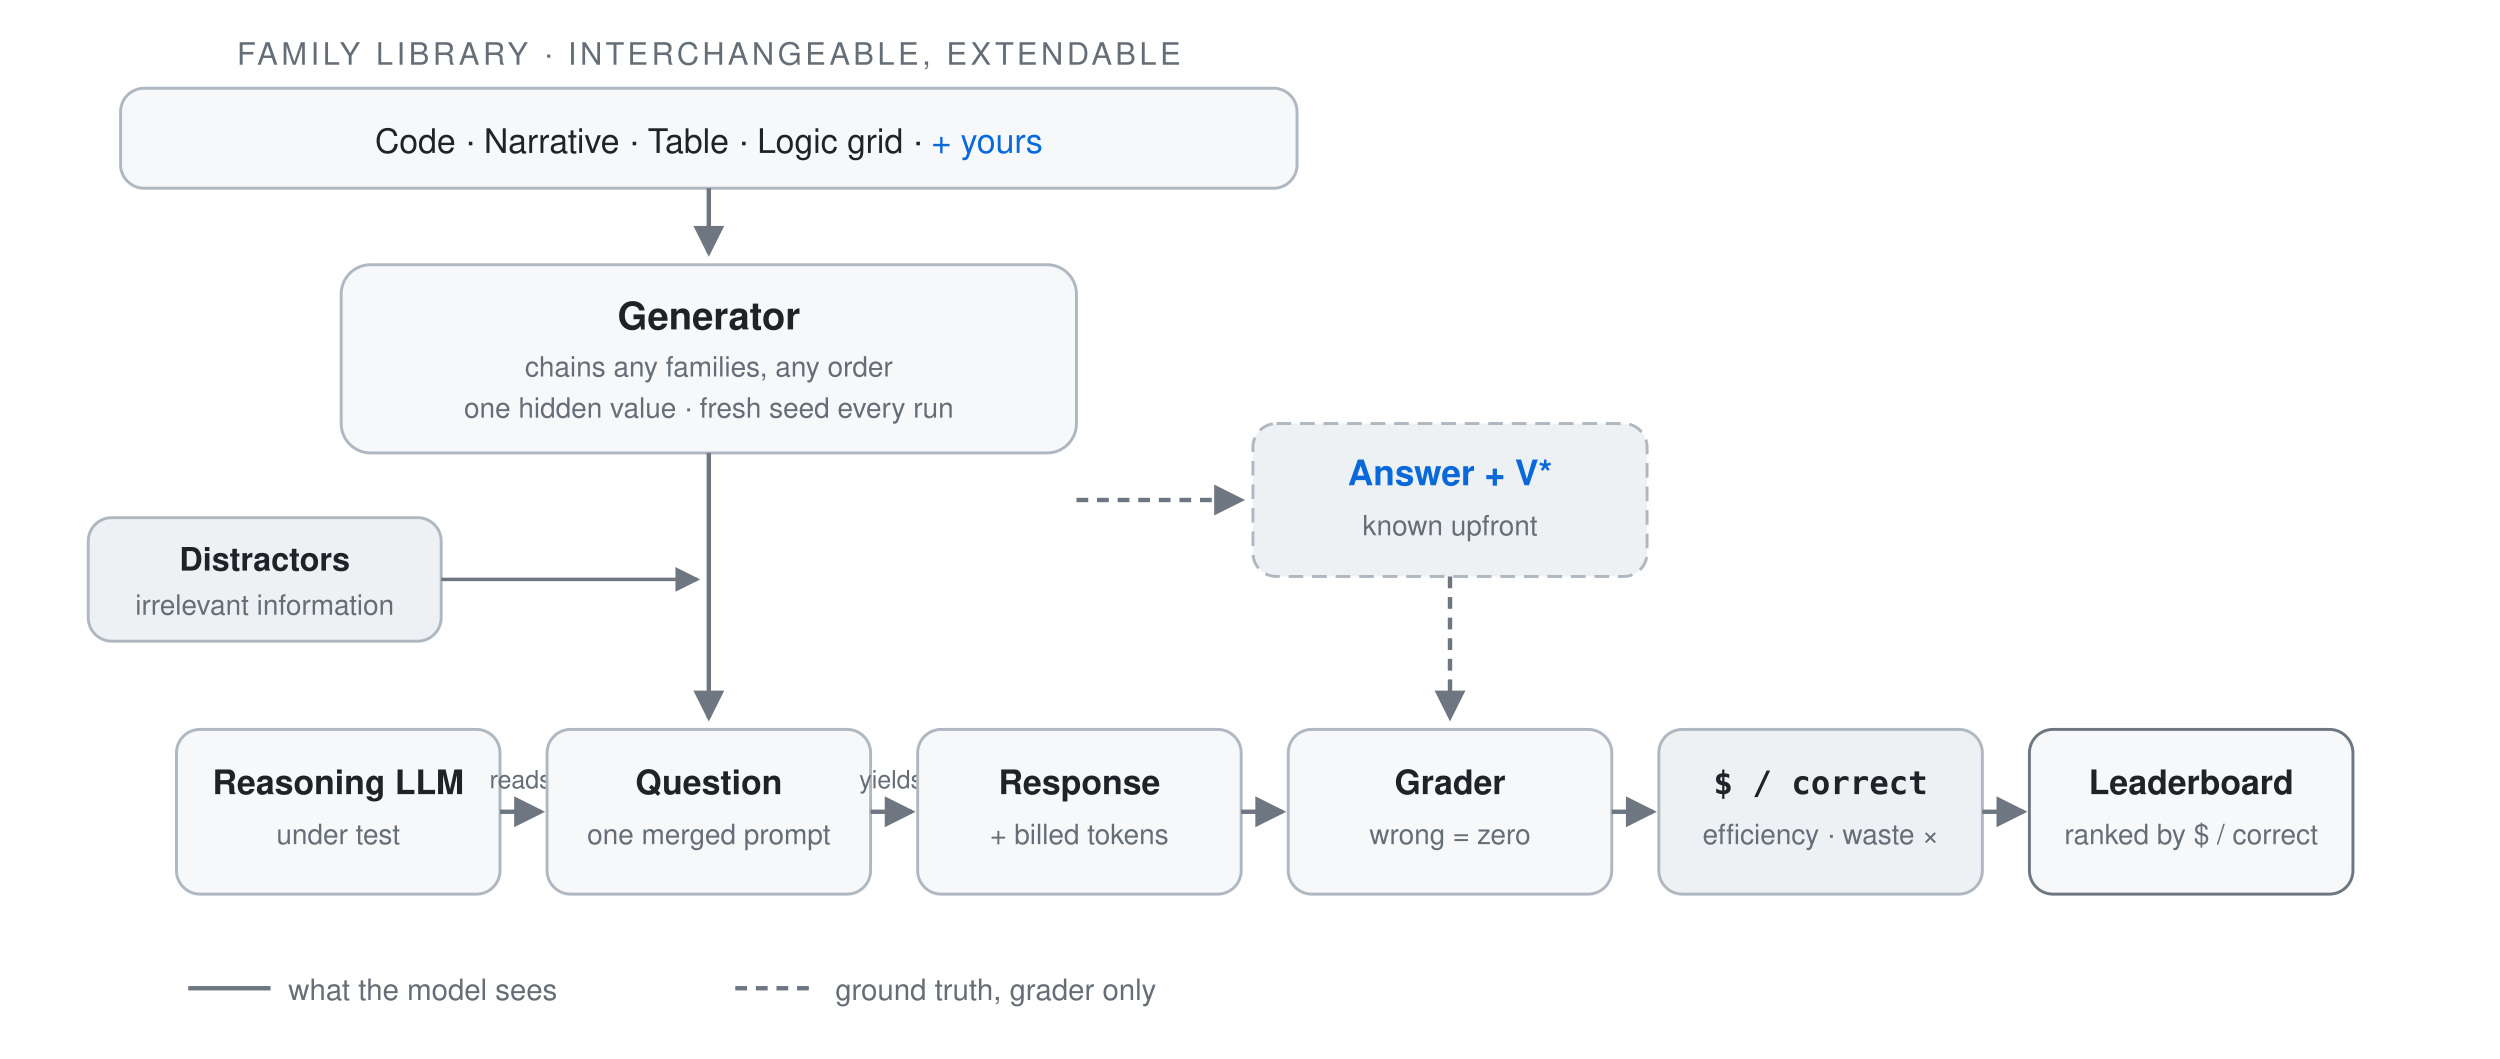
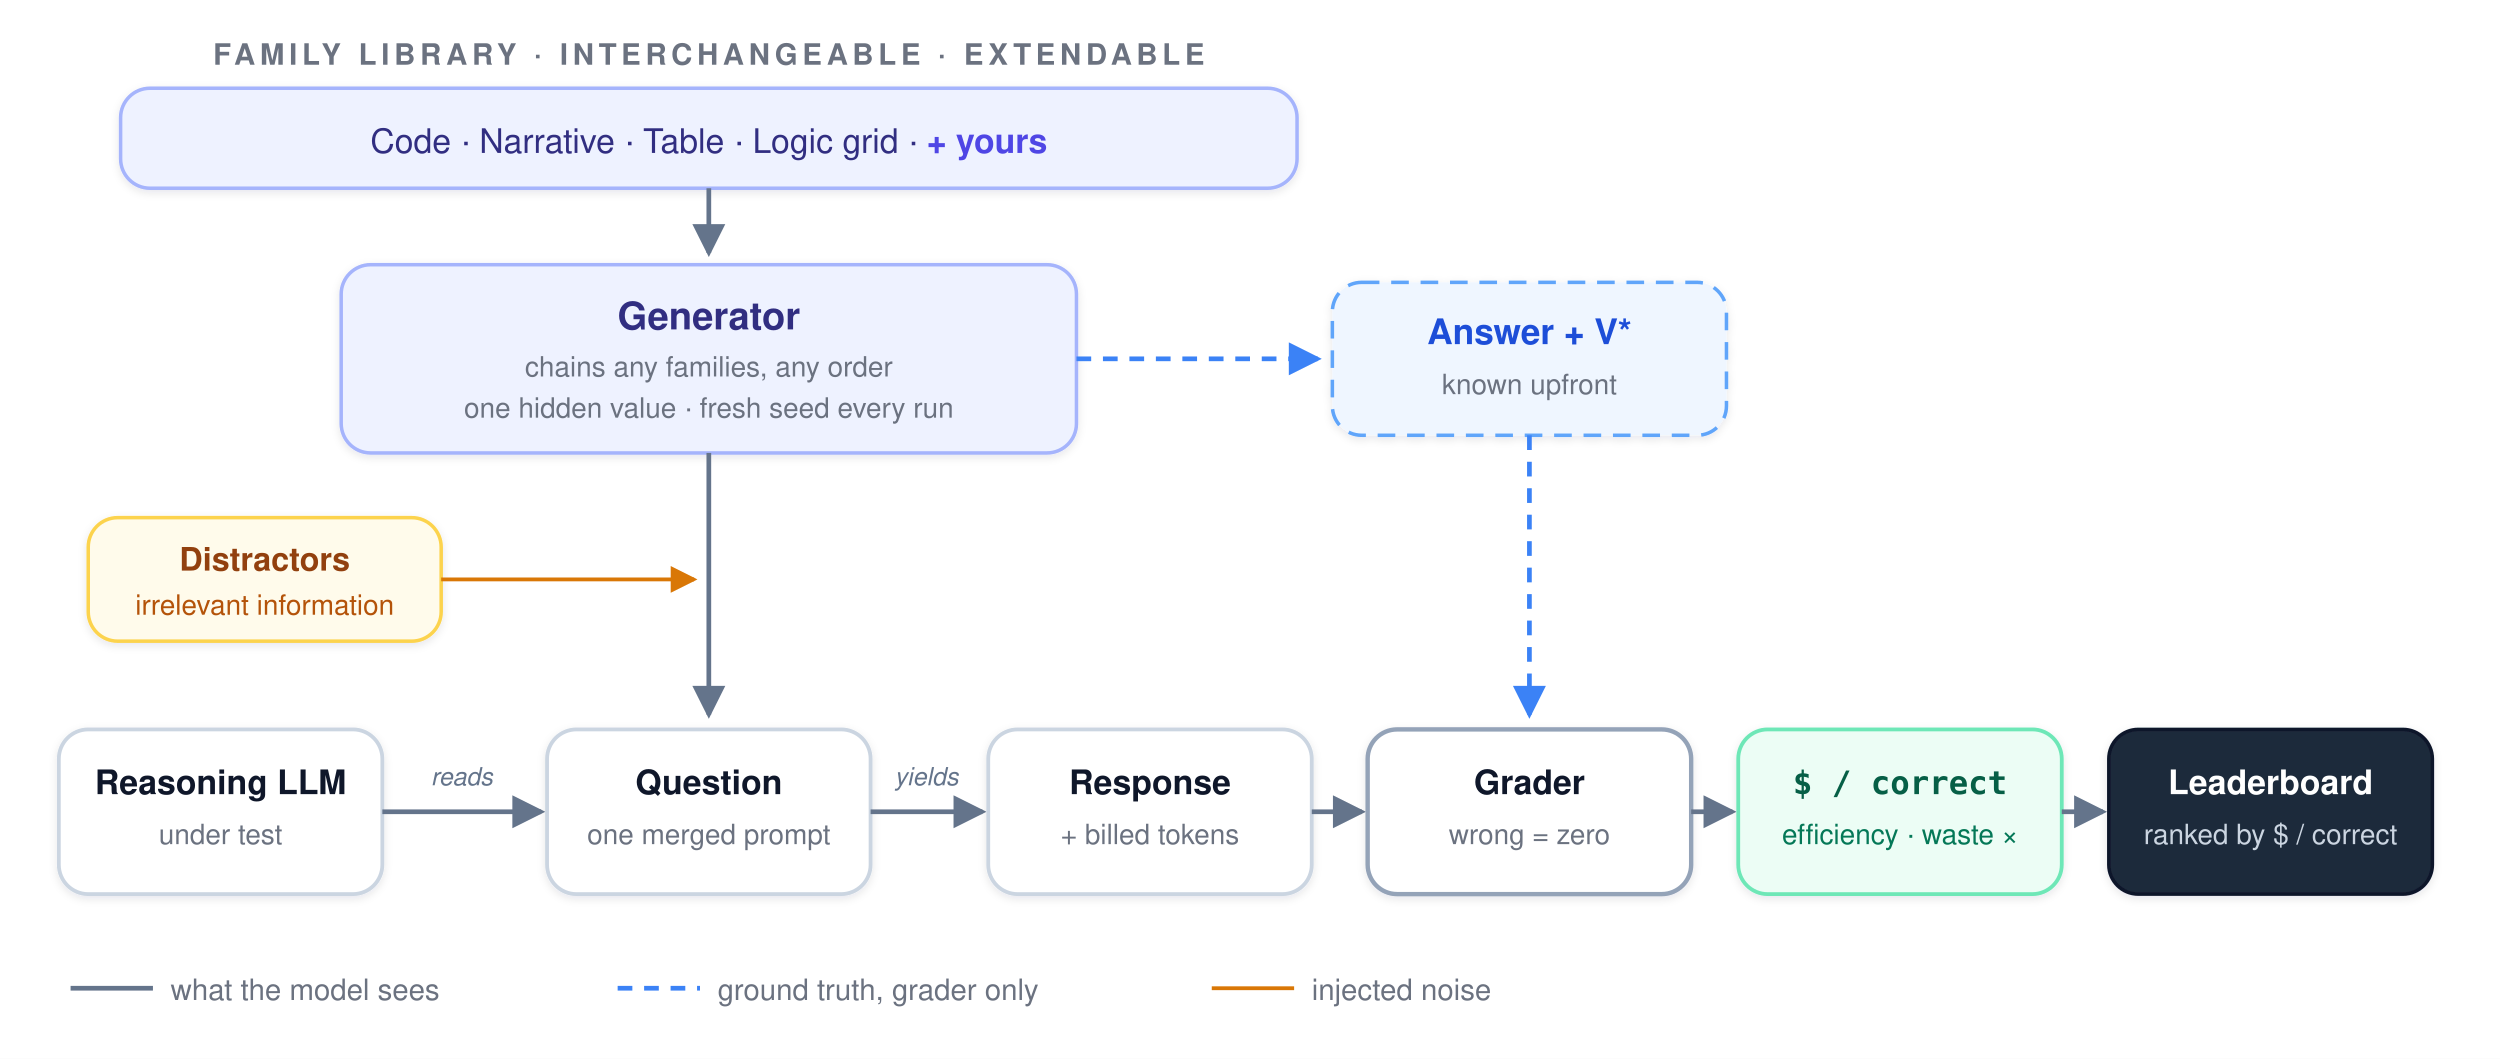
<svg xmlns="http://www.w3.org/2000/svg" viewBox="0 0 850 360" role="img" aria-labelledby="pt pd" font-family="-apple-system, 'Segoe UI', Helvetica, Arial, sans-serif">
  <defs>
-     <marker id="par" viewBox="0 0 8 8" refX="7" refY="4" markerWidth="7" markerHeight="7" orient="auto-start-reverse">
-       <path d="M0,0 L8,4 L0,8 z" fill="#6e7781" />
+     <marker id="mg" viewBox="0 0 8 8" refX="7" refY="4" markerWidth="7" markerHeight="7" orient="auto-start-reverse">
+       <path d="M0,0 L8,4 L0,8 z" fill="#64748b" />
    </marker>
+     <marker id="mb" viewBox="0 0 8 8" refX="7" refY="4" markerWidth="7" markerHeight="7" orient="auto-start-reverse">
+       <path d="M0,0 L8,4 L0,8 z" fill="#3b82f6" />
+     </marker>
+     <marker id="ma" viewBox="0 0 8 8" refX="7" refY="4" markerWidth="7" markerHeight="7" orient="auto-start-reverse">
+       <path d="M0,0 L8,4 L0,8 z" fill="#d97706" />
+     </marker>
+     <filter id="soft" x="-20%" y="-20%" width="140%" height="140%">
+       <feDropShadow dx="0" dy="1" stdDeviation="1.4" flood-color="#0f172a" flood-opacity="0.10" />
+     </filter>
  </defs>
  <rect x="0" y="0" width="850" height="360" fill="#ffffff" />
-   <text x="241" y="22" font-size="10.5" fill="#656d76" text-anchor="middle" letter-spacing="1.2">FAMILY LIBRARY · INTERCHANGEABLE, EXTENDABLE</text>
-   <rect x="41" y="30" width="400" height="34" rx="8" fill="#f6f8fa" stroke="#afb8c1" />
-   <text x="241" y="52" font-size="11.5" fill="#1f2328" text-anchor="middle">Code · Narrative · Table · Logic grid · <tspan fill="#0969da">+ yours</tspan>
+   <text x="241" y="22" font-size="10" fill="#6b7280" text-anchor="middle" letter-spacing="1.6" font-weight="600">FAMILY LIBRARY · INTERCHANGEABLE · EXTENDABLE</text>
+   <rect x="41" y="30" width="400" height="34" rx="10" fill="#eef2ff" stroke="#a5b4fc" stroke-width="1.2" filter="url(#soft)" />
+   <text x="241" y="52" font-size="11.5" fill="#312e81" text-anchor="middle" font-weight="500">Code · Narrative · Table · Logic grid · <tspan fill="#4f46e5" font-weight="700">+ yours</tspan>
  </text>
-   <line x1="241" y1="64" x2="241" y2="86" stroke="#6e7781" stroke-width="1.5" marker-end="url(#par)" />
-   <rect x="116" y="90" width="250" height="64" rx="10" fill="#f6f8fa" stroke="#afb8c1" />
-   <text x="241" y="112" font-size="13" fill="#1f2328" text-anchor="middle" font-weight="600">Generator</text>
-   <text x="241" y="128" font-size="9.5" fill="#656d76" text-anchor="middle">chains any families, any order</text>
-   <text x="241" y="142" font-size="9.5" fill="#656d76" text-anchor="middle">one hidden value · fresh seed every run</text>
-   <line x1="241" y1="154" x2="241" y2="244" stroke="#6e7781" stroke-width="1.5" marker-end="url(#par)" />
-   <rect x="30" y="176" width="120" height="42" rx="8" fill="#eef1f4" stroke="#afb8c1" />
-   <text x="90" y="194" font-size="11" fill="#1f2328" text-anchor="middle" font-weight="600">Distractors</text>
-   <text x="90" y="209" font-size="9.5" fill="#656d76" text-anchor="middle">irrelevant information</text>
-   <line x1="150" y1="197" x2="237" y2="197" stroke="#6e7781" stroke-width="1.2" marker-end="url(#par)" />
-   <line x1="366" y1="170" x2="422" y2="170" stroke="#6e7781" stroke-width="1.5" stroke-dasharray="4 3" marker-end="url(#par)" />
-   <rect x="426" y="144" width="134" height="52" rx="8" fill="#eef1f4" stroke="#afb8c1" stroke-dasharray="5 3" />
-   <text x="493" y="165" font-size="12" fill="#0969da" text-anchor="middle" font-weight="600">Answer + V*</text>
-   <text x="493" y="182" font-size="9.5" fill="#656d76" text-anchor="middle">known upfront</text>
-   <line x1="493" y1="196" x2="493" y2="244" stroke="#6e7781" stroke-width="1.5" stroke-dasharray="4 3" marker-end="url(#par)" />
+   <line x1="241" y1="64" x2="241" y2="86" stroke="#64748b" stroke-width="1.6" marker-end="url(#mg)" />
+   <rect x="116" y="90" width="250" height="64" rx="10" fill="#eef2ff" stroke="#a5b4fc" stroke-width="1.2" filter="url(#soft)" />
+   <text x="241" y="112" font-size="13" fill="#312e81" text-anchor="middle" font-weight="700">Generator</text>
+   <text x="241" y="128" font-size="9.5" fill="#6b7280" text-anchor="middle">chains any families, any order</text>
+   <text x="241" y="142" font-size="9.5" fill="#6b7280" text-anchor="middle">one hidden value · fresh seed every run</text>
+   <rect x="30" y="176" width="120" height="42" rx="10" fill="#fffbeb" stroke="#fcd34d" stroke-width="1.2" filter="url(#soft)" />
+   <text x="90" y="194" font-size="11" fill="#92400e" text-anchor="middle" font-weight="700">Distractors</text>
+   <text x="90" y="209" font-size="9.5" fill="#b45309" text-anchor="middle">irrelevant information</text>
+   <line x1="150" y1="197" x2="236" y2="197" stroke="#d97706" stroke-width="1.3" marker-end="url(#ma)" />
+   <line x1="241" y1="154" x2="241" y2="243" stroke="#64748b" stroke-width="1.6" marker-end="url(#mg)" />
+   <line x1="366" y1="122" x2="448" y2="122" stroke="#3b82f6" stroke-width="1.6" stroke-dasharray="5 4" marker-end="url(#mb)" />
+   <rect x="453" y="96" width="134" height="52" rx="10" fill="#eff6ff" stroke="#60a5fa" stroke-width="1.2" stroke-dasharray="6 4" filter="url(#soft)" />
+   <text x="520" y="117" font-size="12" fill="#1d4ed8" text-anchor="middle" font-weight="700">Answer + V*</text>
+   <text x="520" y="134" font-size="9.5" fill="#6b7280" text-anchor="middle">known upfront</text>
+   <line x1="520" y1="148" x2="520" y2="243" stroke="#3b82f6" stroke-width="1.6" stroke-dasharray="5 4" marker-end="url(#mb)" />
  <g>
-     <rect x="60" y="248" width="110" height="56" rx="8" fill="#f6f8fa" stroke="#afb8c1" />
-     <text x="115" y="270" font-size="11.5" fill="#1f2328" text-anchor="middle" font-weight="600">Reasoning LLM</text>
-     <text x="115" y="287" font-size="9.5" fill="#656d76" text-anchor="middle">under test</text>
-     <line x1="170" y1="276" x2="184" y2="276" stroke="#6e7781" stroke-width="1.5" marker-end="url(#par)" />
-     <text x="177" y="268" font-size="8.5" fill="#656d76" text-anchor="middle">reads</text>
-     <rect x="186" y="248" width="110" height="56" rx="8" fill="#f6f8fa" stroke="#afb8c1" />
-     <text x="241" y="270" font-size="11.5" fill="#1f2328" text-anchor="middle" font-weight="600">Question</text>
-     <text x="241" y="287" font-size="9.5" fill="#656d76" text-anchor="middle">one merged prompt</text>
-     <line x1="296" y1="276" x2="310" y2="276" stroke="#6e7781" stroke-width="1.5" marker-end="url(#par)" />
-     <text x="303" y="268" font-size="8.5" fill="#656d76" text-anchor="middle">yields</text>
-     <rect x="312" y="248" width="110" height="56" rx="8" fill="#f6f8fa" stroke="#afb8c1" />
-     <text x="367" y="270" font-size="11.5" fill="#1f2328" text-anchor="middle" font-weight="600">Response</text>
-     <text x="367" y="287" font-size="9.5" fill="#656d76" text-anchor="middle">+ billed tokens</text>
-     <line x1="422" y1="276" x2="436" y2="276" stroke="#6e7781" stroke-width="1.5" marker-end="url(#par)" />
-     <rect x="438" y="248" width="110" height="56" rx="8" fill="#f6f8fa" stroke="#afb8c1" />
-     <text x="493" y="270" font-size="11.5" fill="#1f2328" text-anchor="middle" font-weight="600">Grader</text>
-     <text x="493" y="287" font-size="9.5" fill="#656d76" text-anchor="middle">wrong = zero</text>
-     <line x1="548" y1="276" x2="562" y2="276" stroke="#6e7781" stroke-width="1.5" marker-end="url(#par)" />
-     <rect x="564" y="248" width="110" height="56" rx="8" fill="#eef1f4" stroke="#afb8c1" />
-     <text x="619" y="270" font-size="11" fill="#1f2328" text-anchor="middle" font-weight="600" font-family="ui-monospace, 'SF Mono', Menlo, Consolas, monospace">$ / correct</text>
-     <text x="619" y="287" font-size="9.5" fill="#656d76" text-anchor="middle">efficiency · waste ×</text>
-     <line x1="674" y1="276" x2="688" y2="276" stroke="#6e7781" stroke-width="1.5" marker-end="url(#par)" />
-     <rect x="690" y="248" width="110" height="56" rx="8" fill="#f6f8fa" stroke="#6e7781" />
-     <text x="745" y="270" font-size="11.5" fill="#1f2328" text-anchor="middle" font-weight="600">Leaderboard</text>
-     <text x="745" y="287" font-size="9.5" fill="#656d76" text-anchor="middle">ranked by $ / correct</text>
+     <rect x="20" y="248" width="110" height="56" rx="10" fill="#ffffff" stroke="#cbd5e1" stroke-width="1.3" filter="url(#soft)" />
+     <text x="75" y="270" font-size="11.5" fill="#0f172a" text-anchor="middle" font-weight="700">Reasoning LLM</text>
+     <text x="75" y="287" font-size="9.5" fill="#6b7280" text-anchor="middle">under test</text>
+     <line x1="130" y1="276" x2="184" y2="276" stroke="#64748b" stroke-width="1.6" marker-end="url(#mg)" />
+     <text x="157" y="267" font-size="8.5" fill="#64748b" text-anchor="middle" font-style="italic">reads</text>
+     <rect x="186" y="248" width="110" height="56" rx="10" fill="#ffffff" stroke="#cbd5e1" stroke-width="1.3" filter="url(#soft)" />
+     <text x="241" y="270" font-size="11.5" fill="#0f172a" text-anchor="middle" font-weight="700">Question</text>
+     <text x="241" y="287" font-size="9.5" fill="#6b7280" text-anchor="middle">one merged prompt</text>
+     <line x1="296" y1="276" x2="334" y2="276" stroke="#64748b" stroke-width="1.6" marker-end="url(#mg)" />
+     <text x="315" y="267" font-size="8.5" fill="#64748b" text-anchor="middle" font-style="italic">yields</text>
+     <rect x="336" y="248" width="110" height="56" rx="10" fill="#ffffff" stroke="#cbd5e1" stroke-width="1.3" filter="url(#soft)" />
+     <text x="391" y="270" font-size="11.5" fill="#0f172a" text-anchor="middle" font-weight="700">Response</text>
+     <text x="391" y="287" font-size="9.5" fill="#6b7280" text-anchor="middle">+ billed tokens</text>
+     <line x1="446" y1="276" x2="463" y2="276" stroke="#64748b" stroke-width="1.6" marker-end="url(#mg)" />
+     <rect x="465" y="248" width="110" height="56" rx="10" fill="#ffffff" stroke="#94a3b8" stroke-width="1.5" filter="url(#soft)" />
+     <text x="520" y="270" font-size="11.5" fill="#0f172a" text-anchor="middle" font-weight="700">Grader</text>
+     <text x="520" y="287" font-size="9.5" fill="#6b7280" text-anchor="middle">wrong = zero</text>
+     <line x1="575" y1="276" x2="589" y2="276" stroke="#64748b" stroke-width="1.6" marker-end="url(#mg)" />
+     <rect x="591" y="248" width="110" height="56" rx="10" fill="#ecfdf5" stroke="#6ee7b7" stroke-width="1.3" filter="url(#soft)" />
+     <text x="646" y="270" font-size="11" fill="#065f46" text-anchor="middle" font-weight="700" font-family="ui-monospace, 'SF Mono', Menlo, Consolas, monospace">$ / correct</text>
+     <text x="646" y="287" font-size="9.5" fill="#047857" text-anchor="middle">efficiency · waste ×</text>
+     <line x1="701" y1="276" x2="715" y2="276" stroke="#64748b" stroke-width="1.6" marker-end="url(#mg)" />
+     <rect x="717" y="248" width="110" height="56" rx="10" fill="#1e293b" stroke="#0f172a" stroke-width="1.2" filter="url(#soft)" />
+     <text x="772" y="270" font-size="11.5" fill="#ffffff" text-anchor="middle" font-weight="700">Leaderboard</text>
+     <text x="772" y="287" font-size="9.5" fill="#cbd5e1" text-anchor="middle">ranked by $ / correct</text>
  </g>
-   <g font-size="10" fill="#656d76">
-     <line x1="64" y1="336" x2="92" y2="336" stroke="#6e7781" stroke-width="1.5" />
-     <text x="98" y="340">what the model sees</text>
-     <line x1="250" y1="336" x2="278" y2="336" stroke="#6e7781" stroke-width="1.5" stroke-dasharray="4 3" />
-     <text x="284" y="340">ground truth, grader only</text>
+   <g font-size="10">
+     <line x1="24" y1="336" x2="52" y2="336" stroke="#64748b" stroke-width="1.6" />
+     <text x="58" y="340" fill="#6b7280">what the model sees</text>
+     <line x1="210" y1="336" x2="238" y2="336" stroke="#3b82f6" stroke-width="1.6" stroke-dasharray="5 4" />
+     <text x="244" y="340" fill="#6b7280">ground truth, grader only</text>
+     <line x1="412" y1="336" x2="440" y2="336" stroke="#d97706" stroke-width="1.3" />
+     <text x="446" y="340" fill="#6b7280">injected noise</text>
  </g>
</svg>
